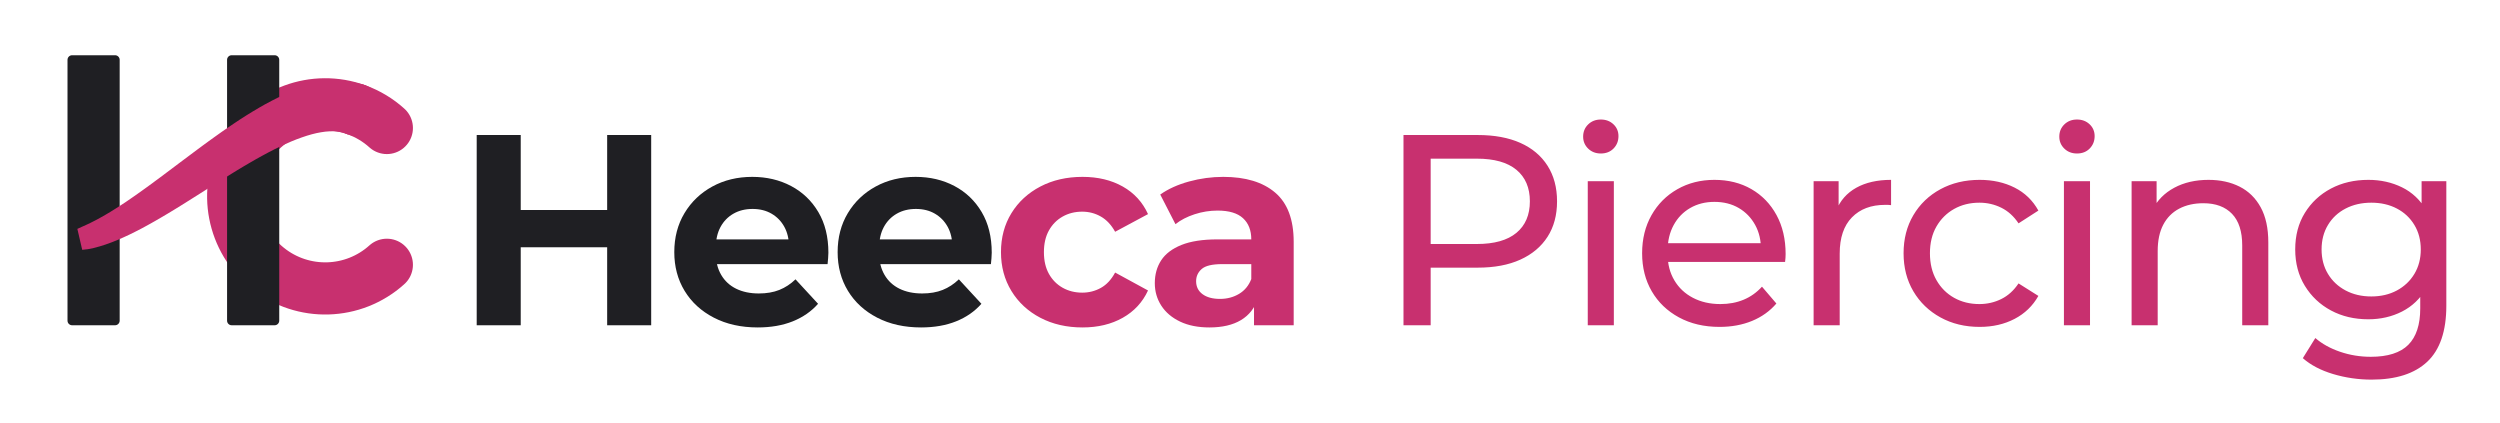
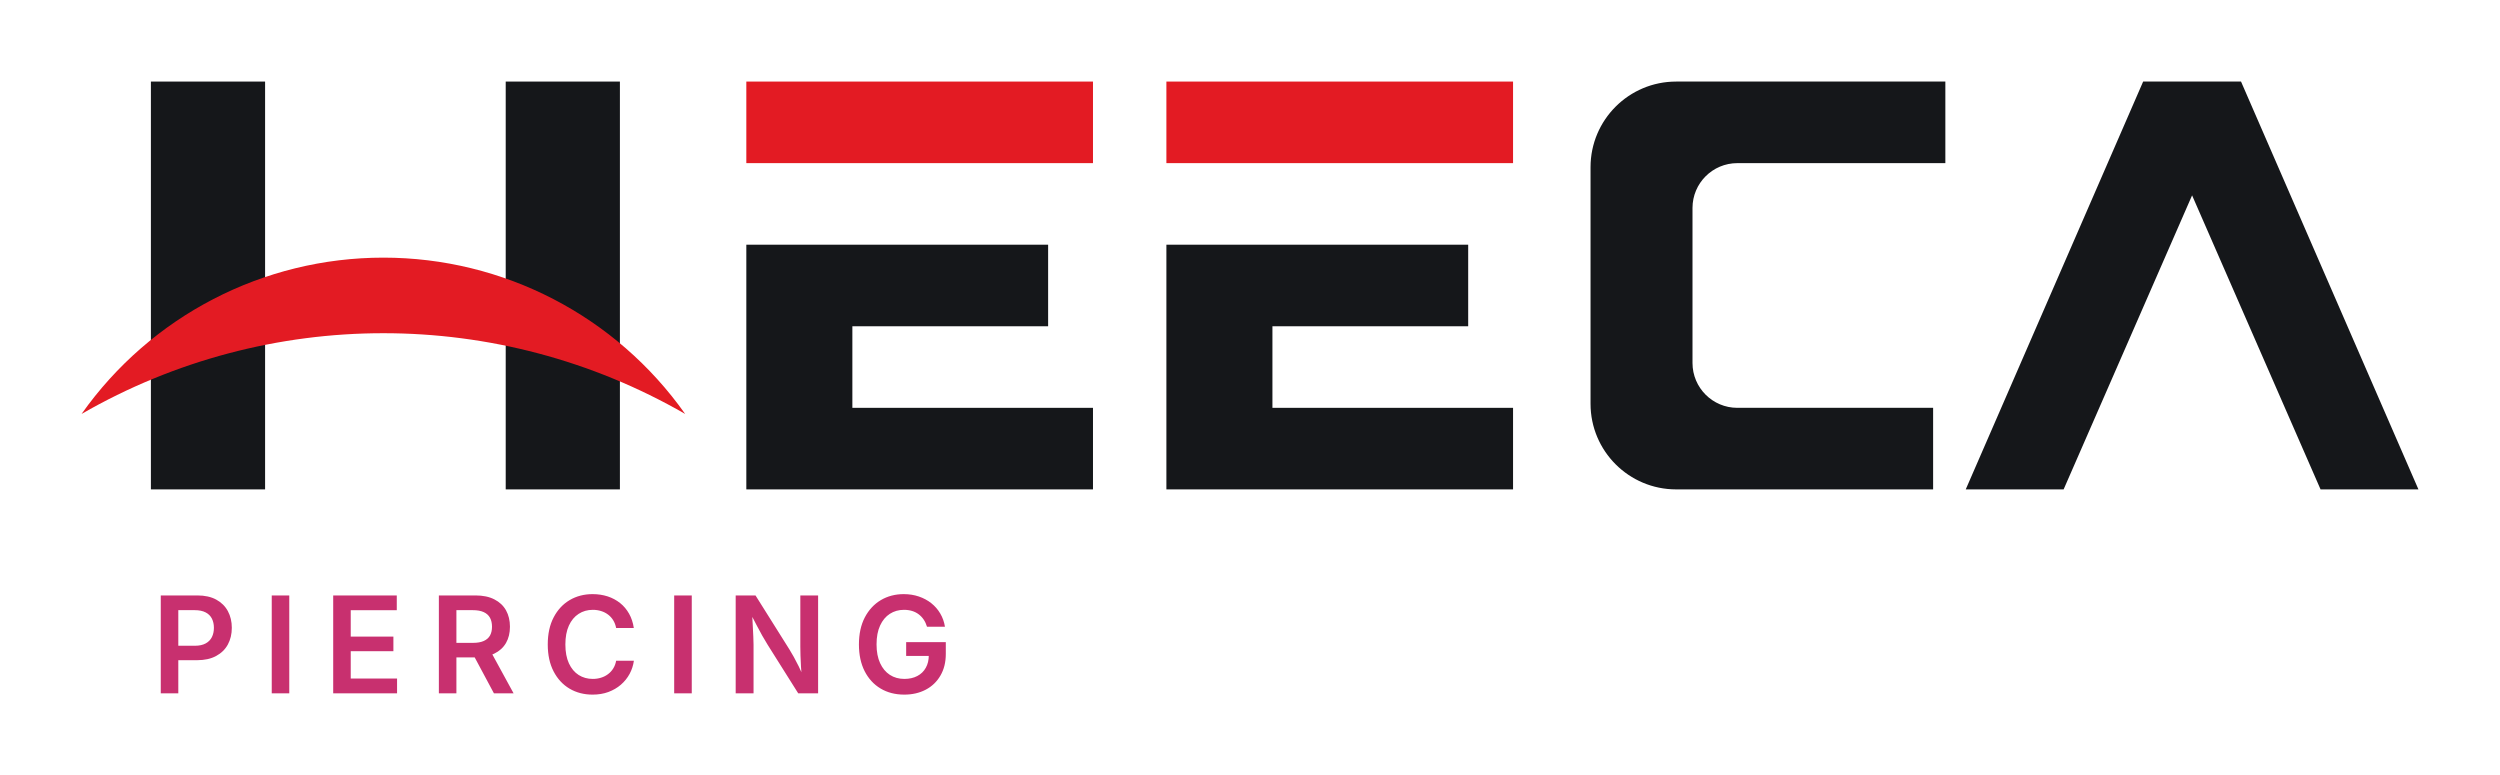
- <svg xmlns="http://www.w3.org/2000/svg" width="814.72" height="137.71" viewBox="0 0 814.72 137.71">
-   <g transform="translate(12 12)">
-     <path d="M104.26 23.81A30 30 0 1 0 114.07 74.29" fill="none" stroke="#c8306f" stroke-width="17" stroke-linecap="round" />
-     <rect x="10" y="6" width="17" height="88" rx="1.5" fill="#1f1f23" />
-     <rect x="62" y="6" width="17" height="88" rx="1.5" fill="#1f1f23" />
-     <path d="M14.79 69.41L16.68 69.2L18.58 68.81L20.5 68.29L22.43 67.68L24.39 66.97L26.36 66.18L28.34 65.31L30.34 64.38L32.35 63.38L34.38 62.33L36.41 61.22L38.46 60.07L40.51 58.88L42.58 57.66L44.65 56.41L46.73 55.13L48.81 53.83L50.89 52.52L52.97 51.21L55.05 49.89L57.13 48.57L59.2 47.27L61.27 45.97L63.32 44.7L65.37 43.44L67.4 42.22L69.42 41.04L71.41 39.89L73.39 38.79L75.34 37.74L77.27 36.74L79.16 35.81L81.02 34.94L82.83 34.14L84.61 33.42L86.33 32.79L88 32.23L89.62 31.76L91.16 31.38L92.63 31.1L94.03 30.9L95.34 30.8L96.55 30.78L97.68 30.84L98.72 30.98L99.67 31.19L100.54 31.46L101.35 31.8L107.17 15.82L104.88 15.19L102.59 14.76L100.29 14.53L98.01 14.48L95.76 14.59L93.53 14.85L91.33 15.25L89.16 15.76L87.01 16.39L84.88 17.12L82.77 17.93L80.68 18.83L78.6 19.8L76.52 20.85L74.46 21.95L72.4 23.12L70.35 24.34L68.3 25.6L66.25 26.91L64.22 28.26L62.18 29.64L60.15 31.05L58.13 32.49L56.11 33.94L54.1 35.41L52.1 36.89L50.11 38.38L48.13 39.86L46.15 41.34L44.2 42.81L42.25 44.27L40.33 45.71L38.42 47.12L36.53 48.51L34.66 49.86L32.81 51.18L30.99 52.45L29.2 53.68L27.43 54.85L25.7 55.97L23.99 57.03L22.33 58.02L20.7 58.94L19.11 59.8L17.56 60.59L16.06 61.3L14.61 61.95L13.21 62.59Z" fill="#c8306f" />
-     <path d="M104.26 23.81A30 30 0 0 1 114.07 29.71" fill="none" stroke="#c8306f" stroke-width="17" stroke-linecap="round" />
-     <path d="M200.214 94L185.866 94L185.866 32.000L200.214 32.000L200.214 94ZM157.700 94L143.351 94L143.351 32.000L157.700 32.000L157.700 94ZM186.929 68.580L156.637 68.580L156.637 56.446L186.929 56.446L186.929 68.580ZM234.934 94.709L234.934 94.709Q226.786 94.709 220.630 91.520Q214.474 88.331 211.109 82.796Q207.743 77.260 207.743 70.174L207.743 70.174Q207.743 63 211.064 57.464Q214.386 51.929 220.143 48.784Q225.900 45.640 233.163 45.640L233.163 45.640Q240.160 45.640 245.784 48.607Q251.409 51.574 254.686 57.110Q257.963 62.646 257.963 70.351L257.963 70.351Q257.963 71.149 257.874 72.167Q257.786 73.186 257.697 74.071L257.697 74.071L218.991 74.071L218.991 66.011L250.434 66.011L245.120 68.403Q245.120 64.683 243.614 61.937Q242.109 59.191 239.451 57.641Q236.794 56.091 233.251 56.091L233.251 56.091Q229.709 56.091 227.007 57.641Q224.306 59.191 222.800 61.981Q221.294 64.771 221.294 68.580L221.294 68.580L221.294 70.706Q221.294 74.603 223.021 77.570Q224.749 80.537 227.893 82.087Q231.037 83.637 235.289 83.637L235.289 83.637Q239.097 83.637 241.976 82.486Q244.854 81.334 247.246 79.031L247.246 79.031L254.597 87.003Q251.320 90.723 246.360 92.716Q241.400 94.709 234.934 94.709ZM288.166 94.709L288.166 94.709Q280.017 94.709 273.861 91.520Q267.706 88.331 264.340 82.796Q260.974 77.260 260.974 70.174L260.974 70.174Q260.974 63 264.296 57.464Q267.617 51.929 273.374 48.784Q279.131 45.640 286.394 45.640L286.394 45.640Q293.391 45.640 299.016 48.607Q304.640 51.574 307.917 57.110Q311.194 62.646 311.194 70.351L311.194 70.351Q311.194 71.149 311.106 72.167Q311.017 73.186 310.929 74.071L310.929 74.071L272.223 74.071L272.223 66.011L303.666 66.011L298.351 68.403Q298.351 64.683 296.846 61.937Q295.340 59.191 292.683 57.641Q290.026 56.091 286.483 56.091L286.483 56.091Q282.940 56.091 280.239 57.641Q277.537 59.191 276.031 61.981Q274.526 64.771 274.526 68.580L274.526 68.580L274.526 70.706Q274.526 74.603 276.253 77.570Q277.980 80.537 281.124 82.087Q284.269 83.637 288.520 83.637L288.520 83.637Q292.329 83.637 295.207 82.486Q298.086 81.334 300.477 79.031L300.477 79.031L307.829 87.003Q304.551 90.723 299.591 92.716Q294.631 94.709 288.166 94.709Z" fill="#1f1f23" />
-     <path d="M340.777 94.709L340.777 94.709Q333.071 94.709 327.049 91.564Q321.026 88.420 317.616 82.840Q314.206 77.260 314.206 70.174L314.206 70.174Q314.206 63 317.616 57.464Q321.026 51.929 327.049 48.784Q333.071 45.640 340.777 45.640L340.777 45.640Q348.306 45.640 353.886 48.784Q359.466 51.929 362.123 57.774L362.123 57.774L351.406 63.531Q349.546 60.166 346.756 58.571Q343.966 56.977 340.689 56.977L340.689 56.977Q337.146 56.977 334.311 58.571Q331.477 60.166 329.839 63.089Q328.200 66.011 328.200 70.174L328.200 70.174Q328.200 74.337 329.839 77.260Q331.477 80.183 334.311 81.777Q337.146 83.371 340.689 83.371L340.689 83.371Q343.966 83.371 346.756 81.821Q349.546 80.271 351.406 76.817L351.406 76.817L362.123 82.663Q359.466 88.420 353.886 91.564Q348.306 94.709 340.777 94.709ZM409.597 94L396.666 94L396.666 84.700L395.780 82.663L395.780 66.011Q395.780 61.583 393.079 59.103Q390.377 56.623 384.797 56.623L384.797 56.623Q380.989 56.623 377.313 57.819Q373.637 59.014 371.069 61.051L371.069 61.051L366.109 51.397Q370.006 48.651 375.497 47.146Q380.989 45.640 386.657 45.640L386.657 45.640Q397.551 45.640 403.574 50.777Q409.597 55.914 409.597 66.809L409.597 66.809L409.597 94ZM382.140 94.709L382.140 94.709Q376.560 94.709 372.574 92.804Q368.589 90.900 366.463 87.623Q364.337 84.346 364.337 80.271L364.337 80.271Q364.337 76.020 366.419 72.831Q368.500 69.643 373.017 67.827Q377.534 66.011 384.797 66.011L384.797 66.011L397.463 66.011L397.463 74.071L386.303 74.071Q381.431 74.071 379.616 75.666Q377.800 77.260 377.800 79.651L377.800 79.651Q377.800 82.309 379.881 83.859Q381.963 85.409 385.594 85.409L385.594 85.409Q389.049 85.409 391.794 83.770Q394.540 82.131 395.780 78.943L395.780 78.943L397.906 85.320Q396.400 89.926 392.414 92.317Q388.429 94.709 382.140 94.709Z" fill="#c8306f" />
-     <path d="M454.237 94L445.380 94L445.380 32.000L469.560 32.000Q477.709 32.000 483.466 34.569Q489.223 37.137 492.323 42.009Q495.423 46.880 495.423 53.611L495.423 53.611Q495.423 60.343 492.323 65.170Q489.223 69.997 483.466 72.610Q477.709 75.223 469.560 75.223L469.560 75.223L450.251 75.223L454.237 71.060L454.237 94ZM454.237 35.277L454.237 71.946L450.251 67.517L469.294 67.517Q477.797 67.517 482.181 63.886Q486.566 60.254 486.566 53.611L486.566 53.611Q486.566 46.969 482.181 43.337Q477.797 39.706 469.294 39.706L469.294 39.706L450.251 39.706L454.237 35.277ZM513.934 94L505.431 94L505.431 47.057L513.934 47.057L513.934 94ZM509.683 38.023L509.683 38.023Q507.203 38.023 505.564 36.429Q503.926 34.834 503.926 32.531L503.926 32.531Q503.926 30.140 505.564 28.546Q507.203 26.951 509.683 26.951L509.683 26.951Q512.163 26.951 513.801 28.501Q515.440 30.051 515.440 32.354L515.440 32.354Q515.440 34.746 513.846 36.384Q512.251 38.023 509.683 38.023ZM548.389 94.531L548.389 94.531Q540.860 94.531 535.147 91.431Q529.434 88.331 526.290 82.929Q523.146 77.526 523.146 70.529L523.146 70.529Q523.146 63.531 526.201 58.129Q529.257 52.726 534.616 49.670Q539.974 46.614 546.706 46.614L546.706 46.614Q553.526 46.614 558.751 49.626Q563.977 52.637 566.944 58.084Q569.911 63.531 569.911 70.794L569.911 70.794Q569.911 71.326 569.867 72.034Q569.823 72.743 569.734 73.363L569.734 73.363L529.789 73.363L529.789 67.251L565.306 67.251L561.851 69.377Q561.940 64.860 559.991 61.317Q558.043 57.774 554.633 55.781Q551.223 53.789 546.706 53.789L546.706 53.789Q542.277 53.789 538.823 55.781Q535.369 57.774 533.420 61.361Q531.471 64.949 531.471 69.554L531.471 69.554L531.471 70.971Q531.471 75.666 533.641 79.341Q535.811 83.017 539.709 85.054Q543.606 87.091 548.654 87.091L548.654 87.091Q552.817 87.091 556.227 85.674Q559.637 84.257 562.206 81.423L562.206 81.423L566.900 86.914Q563.711 90.634 558.973 92.583Q554.234 94.531 548.389 94.531ZM587.537 94L579.034 94L579.034 47.057L587.183 47.057L587.183 59.811L586.386 56.623Q588.334 51.751 592.940 49.183Q597.546 46.614 604.277 46.614L604.277 46.614L604.277 54.851Q603.746 54.763 603.259 54.763Q602.771 54.763 602.329 54.763L602.329 54.763Q595.509 54.763 591.523 58.837Q587.537 62.911 587.537 70.617L587.537 70.617L587.537 94ZM633.151 94.531L633.151 94.531Q625.977 94.531 620.353 91.431Q614.729 88.331 611.540 82.929Q608.351 77.526 608.351 70.529L608.351 70.529Q608.351 63.531 611.540 58.129Q614.729 52.726 620.353 49.670Q625.977 46.614 633.151 46.614L633.151 46.614Q639.529 46.614 644.533 49.139Q649.537 51.663 652.283 56.623L652.283 56.623L645.817 60.786Q643.514 57.331 640.193 55.693Q636.871 54.054 633.063 54.054L633.063 54.054Q628.457 54.054 624.826 56.091Q621.194 58.129 619.069 61.804Q616.943 65.480 616.943 70.529L616.943 70.529Q616.943 75.577 619.069 79.297Q621.194 83.017 624.826 85.054Q628.457 87.091 633.063 87.091L633.063 87.091Q636.871 87.091 640.193 85.453Q643.514 83.814 645.817 80.360L645.817 80.360L652.283 84.434Q649.537 89.306 644.533 91.919Q639.529 94.531 633.151 94.531ZM669.111 94L660.609 94L660.609 47.057L669.111 47.057L669.111 94ZM664.860 38.023L664.860 38.023Q662.380 38.023 660.741 36.429Q659.103 34.834 659.103 32.531L659.103 32.531Q659.103 30.140 660.741 28.546Q662.380 26.951 664.860 26.951L664.860 26.951Q667.340 26.951 668.979 28.501Q670.617 30.051 670.617 32.354L670.617 32.354Q670.617 34.746 669.023 36.384Q667.429 38.023 664.860 38.023ZM691.166 94L682.663 94L682.663 47.057L690.811 47.057L690.811 59.723L689.483 56.357Q691.786 51.751 696.569 49.183Q701.351 46.614 707.729 46.614L707.729 46.614Q713.486 46.614 717.870 48.829Q722.254 51.043 724.734 55.560Q727.214 60.077 727.214 66.986L727.214 66.986L727.214 94L718.711 94L718.711 67.960Q718.711 61.140 715.390 57.686Q712.069 54.231 706.046 54.231L706.046 54.231Q701.529 54.231 698.163 56.003Q694.797 57.774 692.981 61.229Q691.166 64.683 691.166 69.820L691.166 69.820L691.166 94ZM760.871 111.714L760.871 111.714Q754.406 111.714 748.339 109.899Q742.271 108.083 738.463 104.717L738.463 104.717L742.537 98.163Q745.814 100.997 750.597 102.636Q755.380 104.274 760.606 104.274L760.606 104.274Q768.931 104.274 772.829 100.377Q776.726 96.480 776.726 88.509L776.726 88.509L776.726 78.589L777.611 69.289L777.169 59.900L777.169 47.057L785.229 47.057L785.229 87.623Q785.229 100.023 779.029 105.869Q772.829 111.714 760.871 111.714ZM759.809 92.051L759.809 92.051Q752.989 92.051 747.630 89.173Q742.271 86.294 739.127 81.157Q735.983 76.020 735.983 69.289L735.983 69.289Q735.983 62.469 739.127 57.376Q742.271 52.283 747.630 49.449Q752.989 46.614 759.809 46.614L759.809 46.614Q765.831 46.614 770.791 49.050Q775.751 51.486 778.719 56.534Q781.686 61.583 781.686 69.289L781.686 69.289Q781.686 76.906 778.719 81.954Q775.751 87.003 770.791 89.527Q765.831 92.051 759.809 92.051ZM760.783 84.611L760.783 84.611Q765.477 84.611 769.109 82.663Q772.740 80.714 774.821 77.260Q776.903 73.806 776.903 69.289L776.903 69.289Q776.903 64.771 774.821 61.317Q772.740 57.863 769.109 55.959Q765.477 54.054 760.783 54.054L760.783 54.054Q756.089 54.054 752.413 55.959Q748.737 57.863 746.656 61.317Q744.574 64.771 744.574 69.289L744.574 69.289Q744.574 73.806 746.656 77.260Q748.737 80.714 752.413 82.663Q756.089 84.611 760.783 84.611Z" fill="#c8306f" />
+ <svg xmlns="http://www.w3.org/2000/svg" width="613" height="190" viewBox="0 0 613 190">
+   <g transform="translate(20 20)">
+     <rect x="17" y="0" width="28" height="100" fill="#15171A" />
+     <rect x="104" y="0" width="28" height="100" fill="#15171A" />
+     <path d="M0 81.5A90.6 90.6 0 0 1 148 81.5A148.2 148.2 0 0 0 0 81.5Z" fill="#E31B23" />
+     <g transform="translate(163 0)">
+       <g>
+         <rect x="0" y="0" width="85" height="20" fill="#E31B23" />
+         <path d="M0 40H74V60H26V80H85V100H0Z" fill="#15171A" />
+       </g>
+     </g>
+     <g transform="translate(266 0)">
+       <g>
+         <rect x="0" y="0" width="85" height="20" fill="#E31B23" />
+         <path d="M0 40H74V60H26V80H85V100H0Z" fill="#15171A" />
+       </g>
+     </g>
+     <g transform="translate(370 0)">
+       <path d="M87 0H21A21 21 0 0 0 0 21V79A21 21 0 0 0 21 100H84V80H36A11 11 0 0 1 25 69V31A11 11 0 0 1 36 20H87Z" fill="#15171A" />
+     </g>
+     <g transform="translate(462 0)">
+       <path d="M0 100L43.5 0H67.5L111 100H87L55.5 27.9L24 100Z" fill="#15171A" />
+     </g>
+     <path d="M23.72 150L19.42 150L19.42 126L28.39 126Q31.14 126 33.03 127.03Q34.91 128.06 35.88 129.86Q36.84 131.65 36.84 133.94L36.84 133.94Q36.84 136.24 35.87 138.03Q34.90 139.82 32.99 140.85Q31.09 141.88 28.32 141.88L28.32 141.88L22.38 141.88L22.38 138.34L27.76 138.34Q29.39 138.34 30.43 137.77Q31.46 137.21 31.96 136.21Q32.45 135.21 32.45 133.94L32.45 133.94Q32.45 132.67 31.96 131.69Q31.46 130.70 30.42 130.16Q29.37 129.61 27.73 129.61L27.73 129.61L23.72 129.61L23.72 150ZM46.63 126L50.93 126L50.93 150L46.63 150L46.63 126ZM77.36 150L61.70 150L61.70 126L77.29 126L77.29 129.62L66.00 129.62L66.00 136.10L76.46 136.10L76.46 139.68L66.00 139.68L66.00 146.38L77.36 146.38L77.36 150ZM91.91 150L87.61 150L87.61 126L96.59 126Q99.34 126 101.22 126.97Q103.11 127.93 104.08 129.66Q105.04 131.40 105.04 133.68L105.04 133.68Q105.04 135.97 104.07 137.66Q103.09 139.35 101.19 140.27Q99.29 141.19 96.52 141.19L96.52 141.19L90.11 141.19L90.11 137.63L95.96 137.63Q97.58 137.63 98.61 137.17Q99.65 136.71 100.15 135.83Q100.64 134.94 100.64 133.68L100.64 133.68Q100.64 132.39 100.15 131.48Q99.65 130.57 98.61 130.09Q97.57 129.61 95.92 129.61L95.92 129.61L91.91 129.61L91.91 150ZM105.93 150L101.11 150L95.28 139.11L99.98 139.11L105.93 150ZM125.30 150.32L125.30 150.32Q122.14 150.32 119.66 148.86Q117.18 147.39 115.75 144.64Q114.31 141.88 114.31 138.02L114.31 138.02Q114.31 134.13 115.76 131.37Q117.20 128.61 119.69 127.14Q122.17 125.68 125.30 125.68L125.30 125.68Q127.26 125.68 128.98 126.23Q130.69 126.79 132.04 127.86Q133.38 128.93 134.25 130.48Q135.12 132.02 135.41 133.99L135.41 133.99L131.08 133.99Q130.87 132.91 130.36 132.09Q129.86 131.27 129.10 130.70Q128.34 130.12 127.39 129.83Q126.44 129.53 125.36 129.53L125.36 129.53Q123.40 129.53 121.88 130.52Q120.35 131.51 119.49 133.40Q118.63 135.29 118.63 138.02L118.63 138.02Q118.63 140.77 119.50 142.66Q120.37 144.54 121.89 145.51Q123.41 146.47 125.35 146.47L125.35 146.47Q126.43 146.47 127.38 146.17Q128.33 145.88 129.09 145.30Q129.86 144.73 130.37 143.90Q130.89 143.07 131.08 142.01L131.08 142.01L135.43 142.01Q135.19 143.73 134.38 145.24Q133.56 146.75 132.24 147.89Q130.92 149.03 129.17 149.68Q127.43 150.32 125.30 150.32ZM145.31 126L149.62 126L149.62 150L145.31 150L145.31 126ZM164.77 150L160.39 150L160.39 126L165.25 126L173.55 139.22Q174.06 140.05 174.64 141.08Q175.22 142.12 175.85 143.40Q176.48 144.68 177.09 146.25L177.09 146.25L176.61 146.25Q176.49 144.89 176.40 143.47Q176.32 142.04 176.28 140.76Q176.24 139.48 176.24 138.60L176.24 138.60L176.24 126L180.60 126L180.60 150L175.72 150L168.23 138.10Q167.52 136.95 166.89 135.84Q166.26 134.73 165.54 133.33Q164.81 131.93 163.78 129.95L163.78 129.95L164.40 129.95Q164.49 131.70 164.57 133.27Q164.65 134.84 164.71 136.08Q164.77 137.32 164.77 138.08L164.77 138.08L164.77 150ZM201.73 150.32L201.73 150.32Q198.41 150.32 195.91 148.82Q193.42 147.33 192.01 144.57Q190.61 141.82 190.61 138.03L190.61 138.03Q190.61 134.15 192.05 131.39Q193.50 128.63 195.98 127.15Q198.46 125.68 201.60 125.68L201.60 125.68Q203.58 125.68 205.29 126.26Q207.01 126.84 208.36 127.91Q209.70 128.98 210.56 130.45Q211.42 131.91 211.70 133.67L211.70 133.67L207.30 133.67Q207.01 132.70 206.50 131.94Q206.00 131.19 205.28 130.64Q204.56 130.09 203.65 129.81Q202.74 129.53 201.65 129.53L201.65 129.53Q199.71 129.53 198.19 130.51Q196.67 131.49 195.80 133.38Q194.93 135.26 194.93 138L194.93 138Q194.93 140.71 195.80 142.60Q196.67 144.49 198.20 145.48Q199.73 146.47 201.74 146.47L201.74 146.47Q203.58 146.47 204.92 145.76Q206.27 145.06 207.00 143.75Q207.74 142.45 207.74 140.67L207.74 140.67L208.72 140.83L202.19 140.83L202.19 137.45L211.91 137.45L211.91 140.34Q211.91 143.41 210.59 145.66Q209.28 147.91 206.99 149.11Q204.69 150.32 201.73 150.32Z" fill="#c8306f" />
  </g>
</svg>
